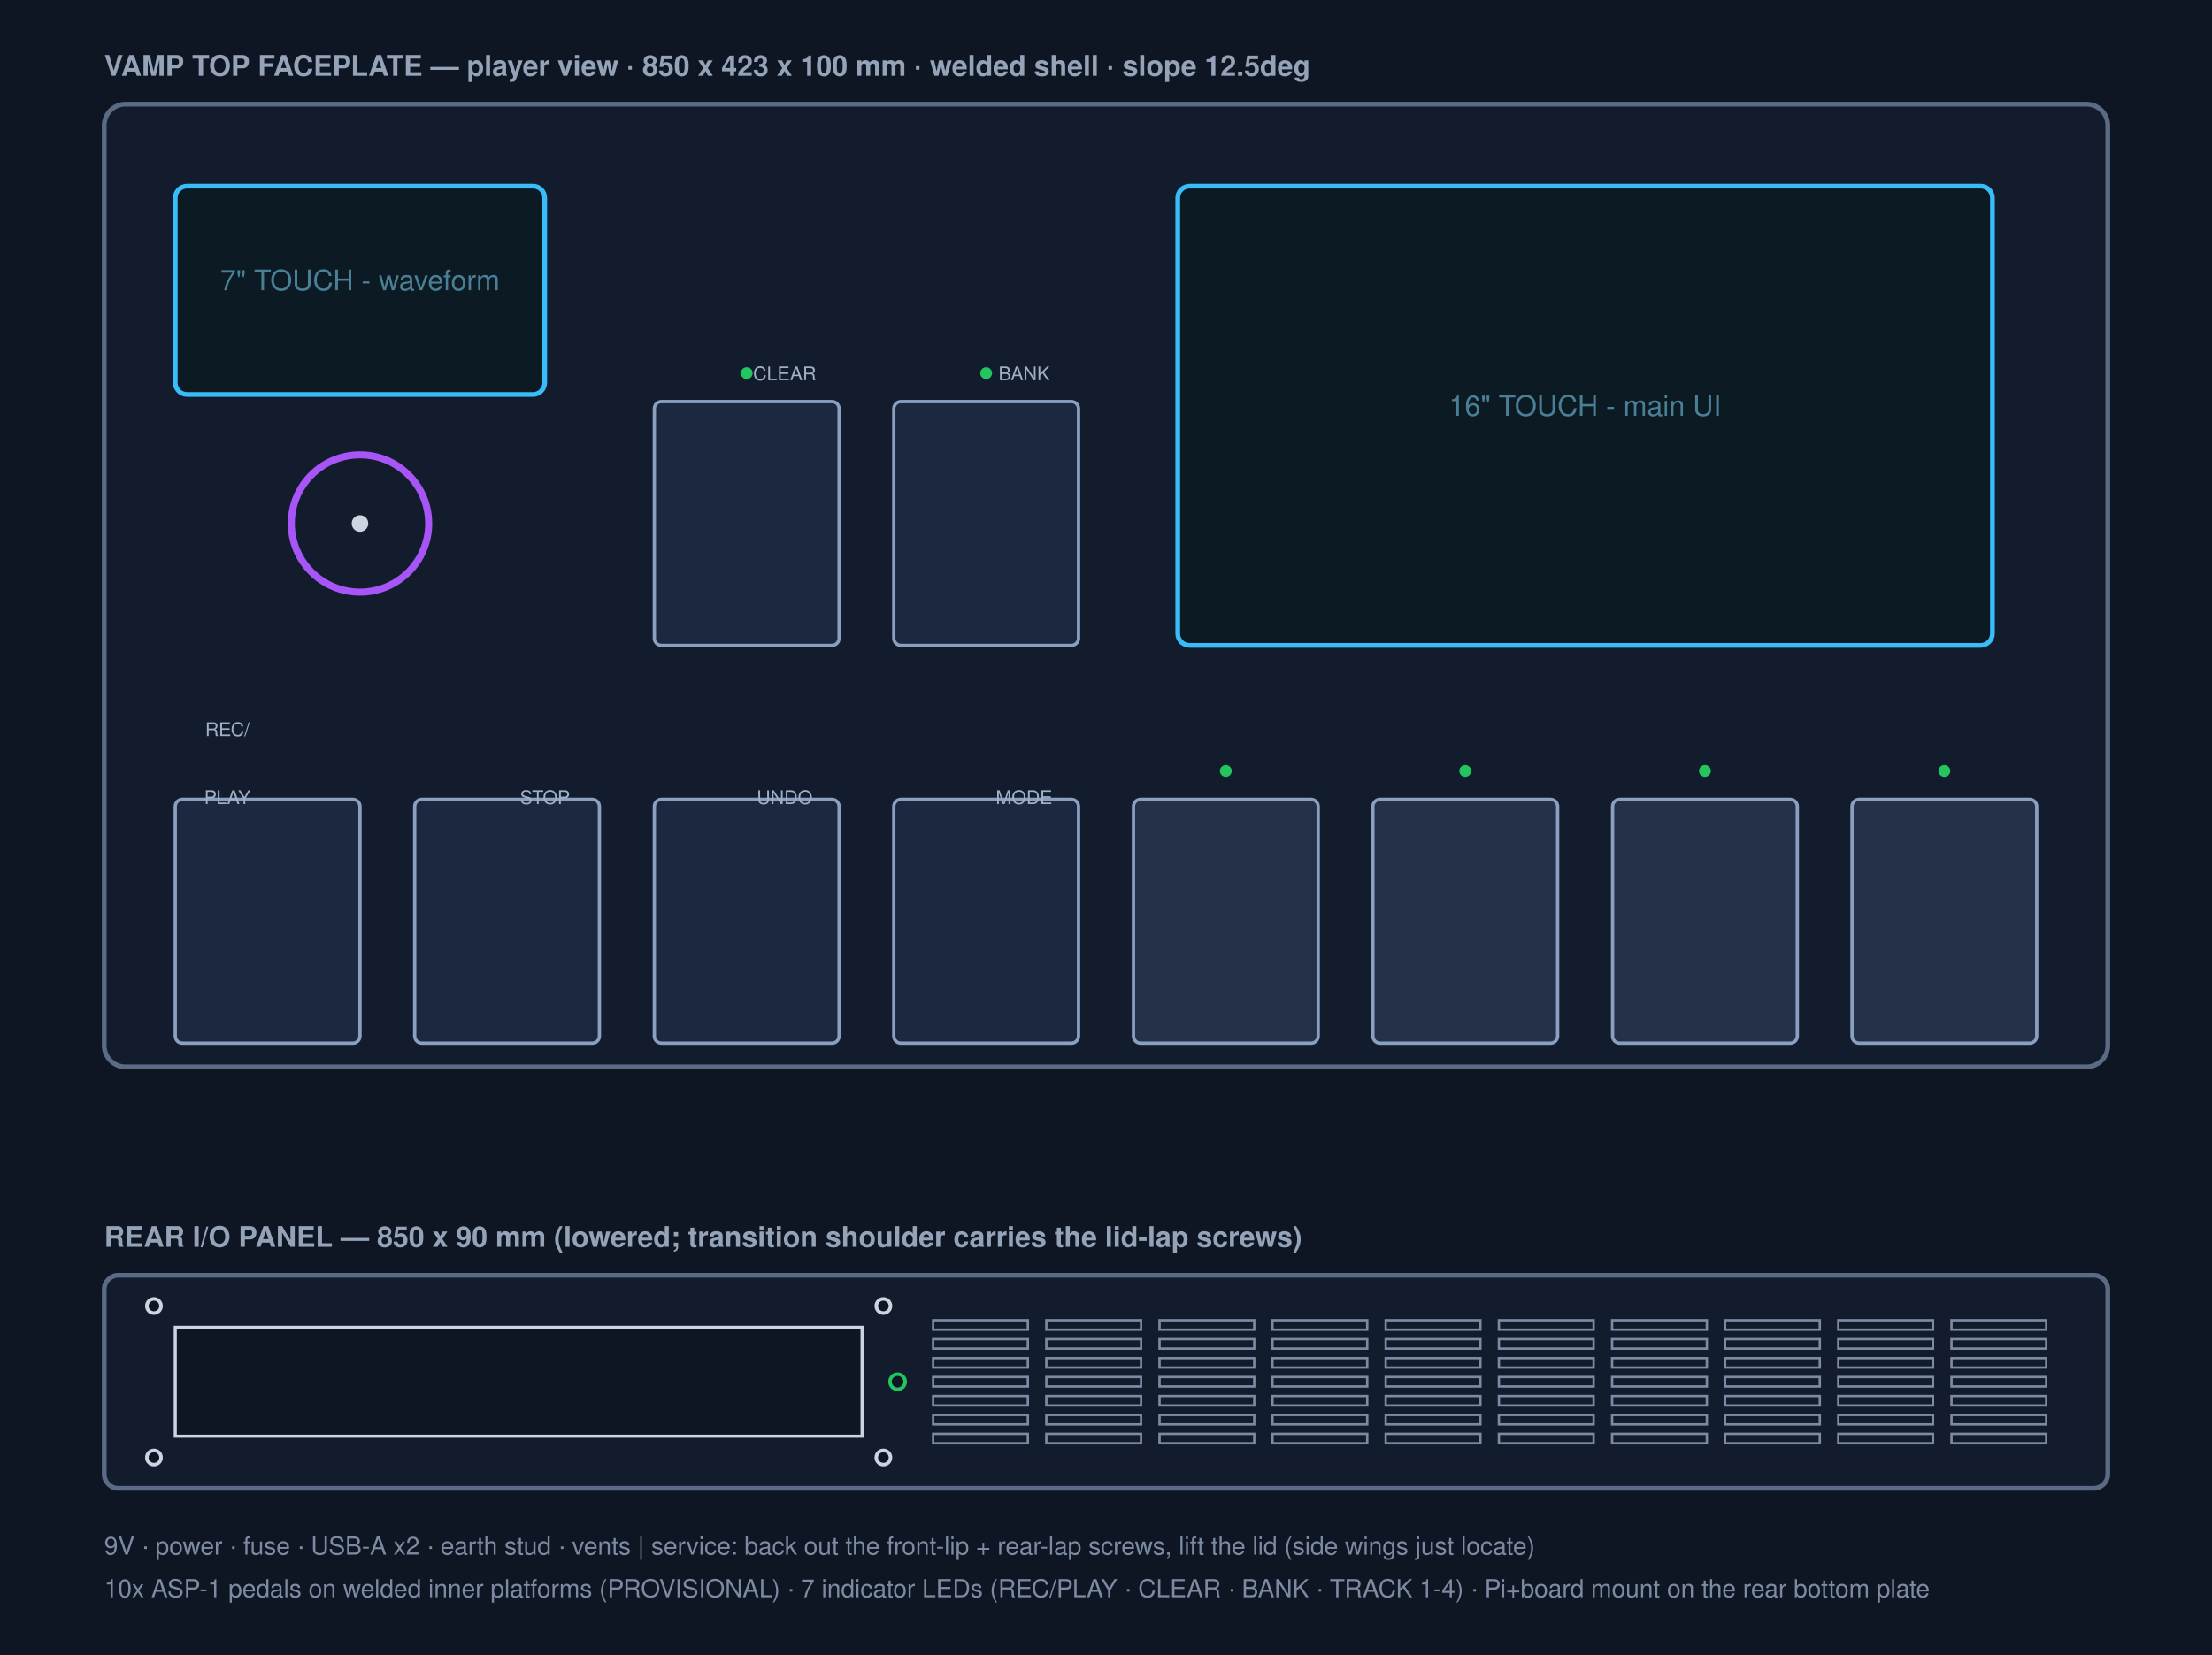
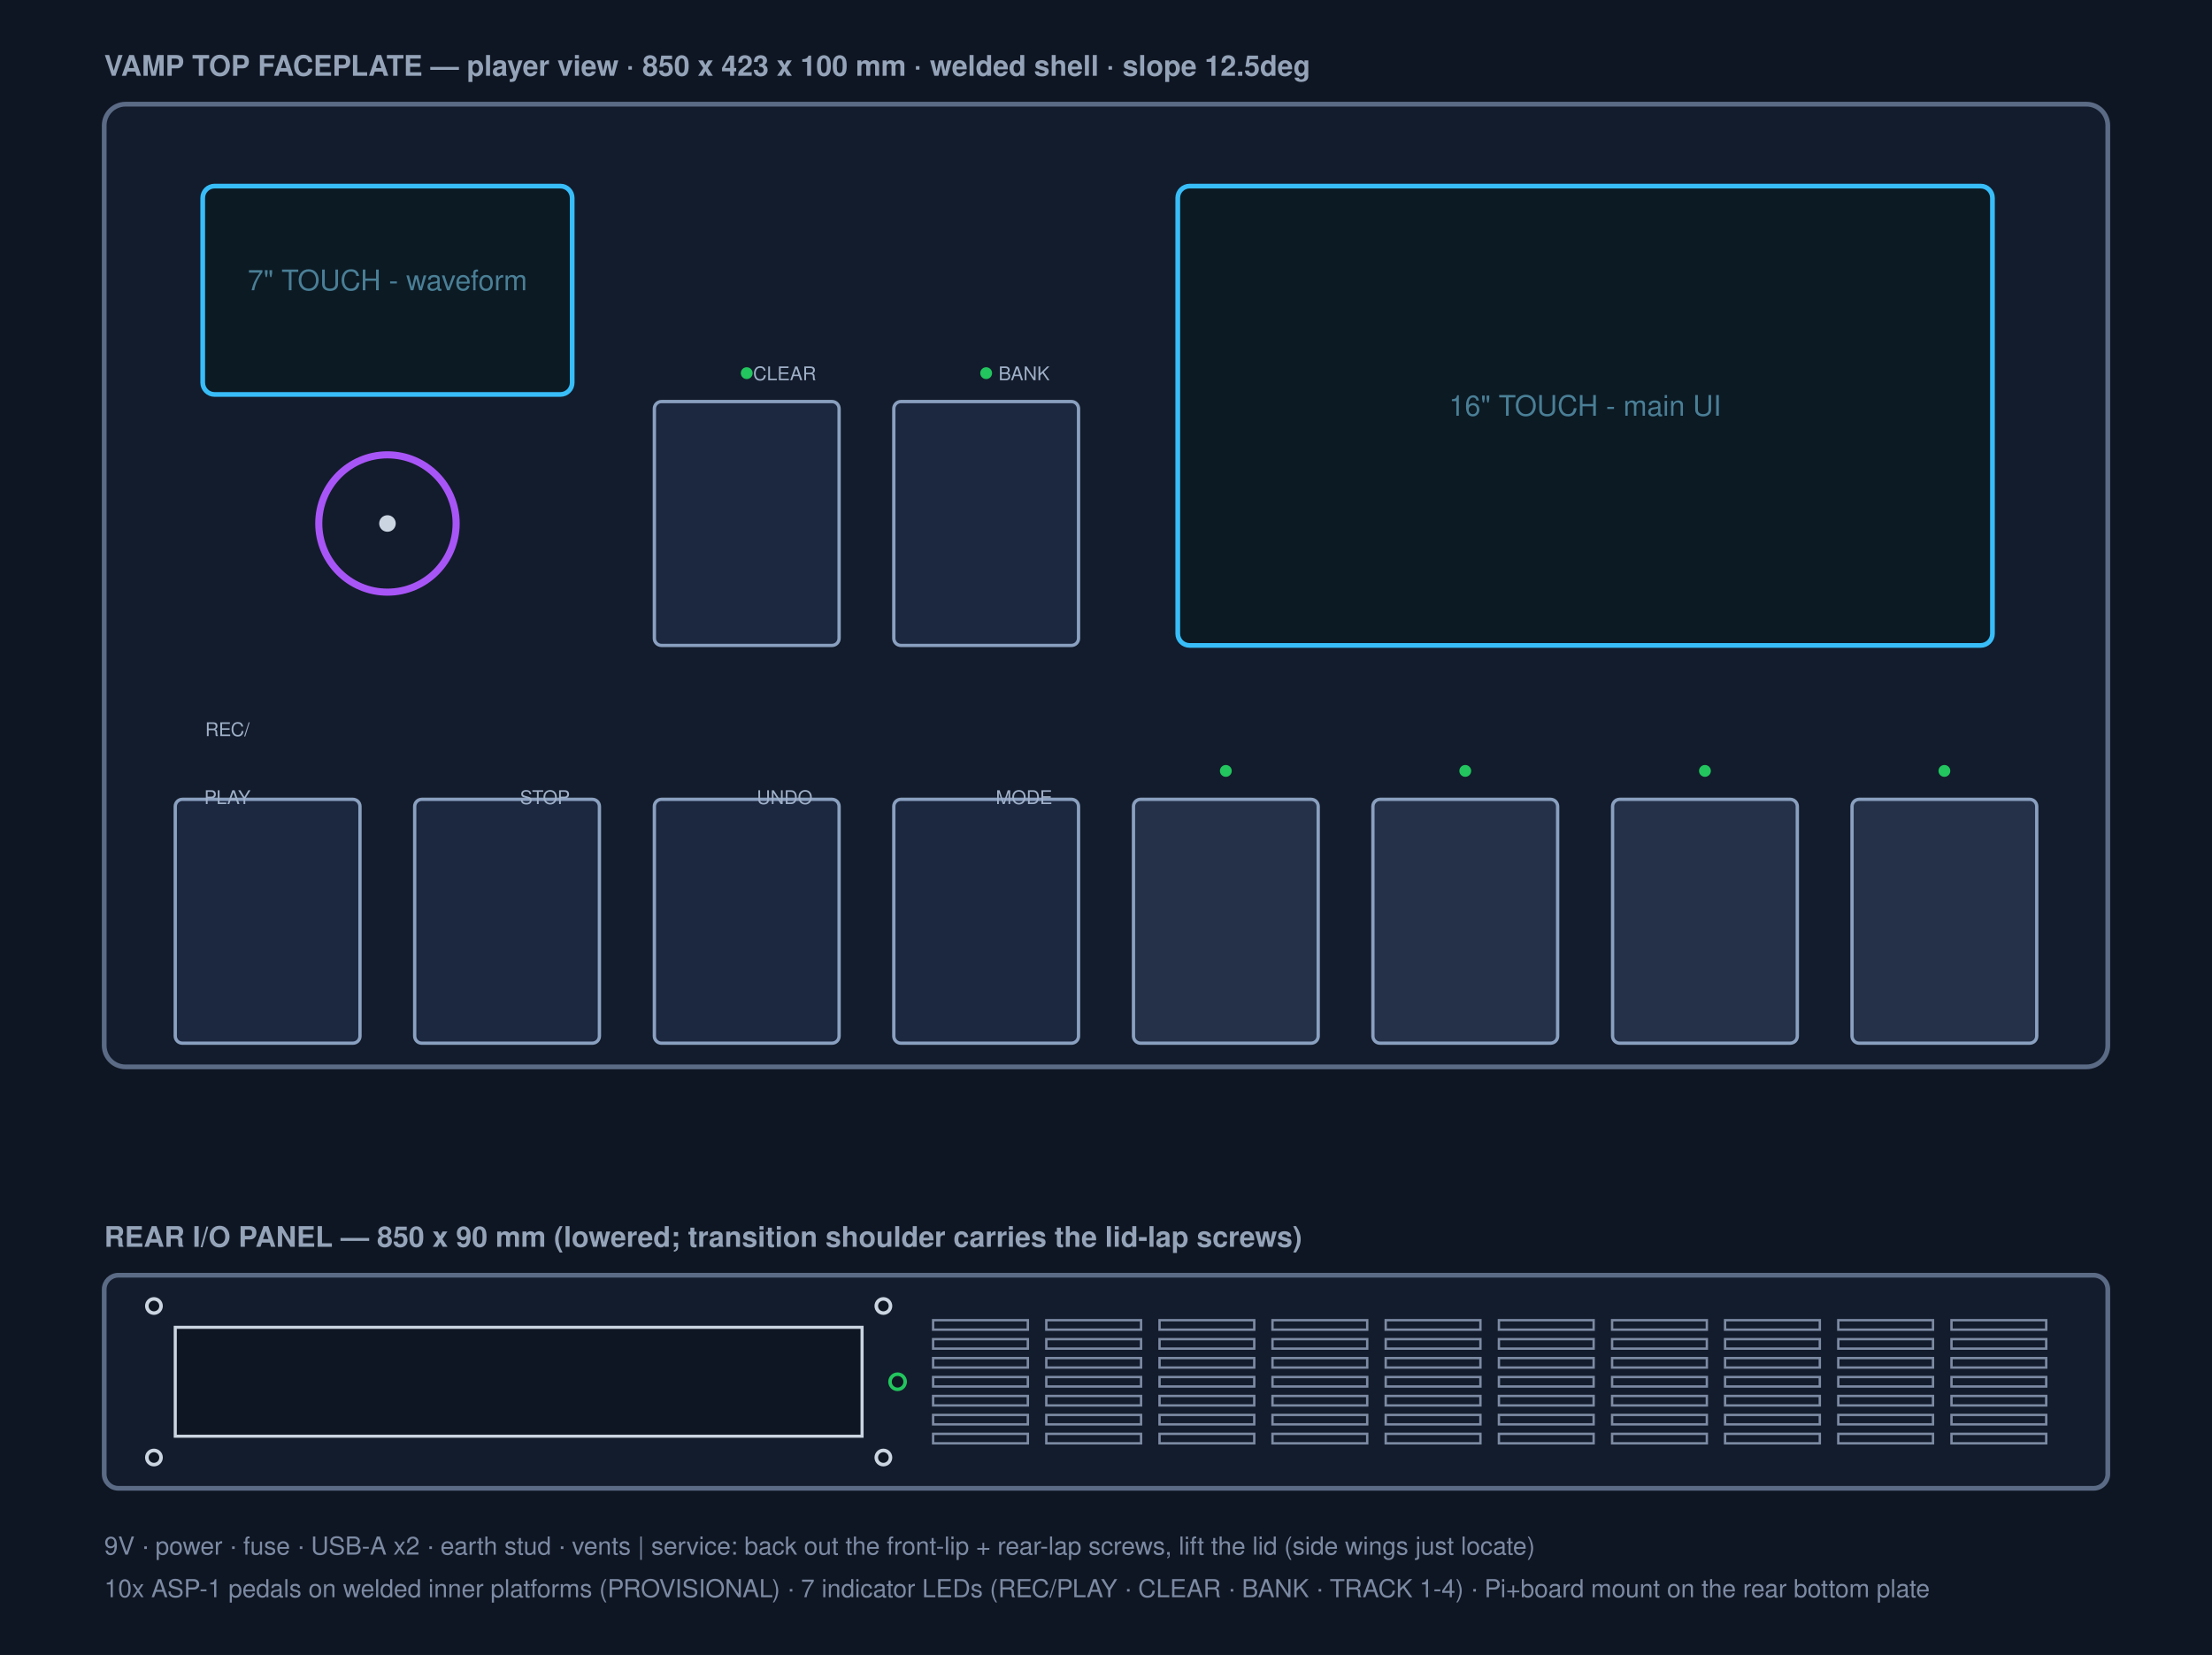
<svg xmlns="http://www.w3.org/2000/svg" viewBox="0 0 934 699" font-family="Helvetica,Arial,sans-serif">
  <rect width="934" height="699" fill="#0f1623" />
  <text x="44" y="32" fill="#94a3b8" font-size="12" font-weight="600">VAMP TOP FACEPLATE — player view · 850 x 423 x 100 mm · welded shell · slope 12.5deg</text>
  <rect x="44" y="44" width="846.0" height="406.6" rx="9" fill="#131c2c" stroke="#5b6b86" stroke-width="2" />
  <rect x="74.0" y="337.6" width="78.0" height="103.0" rx="3" fill="#1c2740" stroke="#8aa0c0" stroke-width="1.4" />
  <rect x="175.1" y="337.6" width="78.0" height="103.0" rx="3" fill="#1c2740" stroke="#8aa0c0" stroke-width="1.4" />
  <rect x="276.3" y="337.6" width="78.0" height="103.0" rx="3" fill="#1c2740" stroke="#8aa0c0" stroke-width="1.4" />
  <rect x="377.4" y="337.6" width="78.0" height="103.0" rx="3" fill="#1c2740" stroke="#8aa0c0" stroke-width="1.4" />
  <rect x="478.6" y="337.6" width="78.0" height="103.0" rx="3" fill="#243149" stroke="#8aa0c0" stroke-width="1.4" />
  <circle cx="517.6" cy="325.6" r="2.5" fill="#22c55e" />
  <rect x="579.7" y="337.6" width="78.0" height="103.0" rx="3" fill="#243149" stroke="#8aa0c0" stroke-width="1.4" />
  <circle cx="618.7" cy="325.6" r="2.5" fill="#22c55e" />
  <rect x="680.9" y="337.6" width="78.0" height="103.0" rx="3" fill="#243149" stroke="#8aa0c0" stroke-width="1.4" />
  <circle cx="719.9" cy="325.6" r="2.5" fill="#22c55e" />
  <rect x="782.0" y="337.6" width="78.0" height="103.0" rx="3" fill="#243149" stroke="#8aa0c0" stroke-width="1.4" />
  <circle cx="821.0" cy="325.6" r="2.5" fill="#22c55e" />
  <rect x="276.3" y="169.6" width="78.0" height="103.0" rx="3" fill="#1c2740" stroke="#8aa0c0" stroke-width="1.4" />
  <circle cx="315.3" cy="157.6" r="2.5" fill="#22c55e" />
  <rect x="377.4" y="169.6" width="78.0" height="103.0" rx="3" fill="#1c2740" stroke="#8aa0c0" stroke-width="1.4" />
  <circle cx="416.4" cy="157.6" r="2.5" fill="#22c55e" />
-   <rect x="74.0" y="78.6" width="156.0" height="88.0" rx="5" fill="#0c1a24" stroke="#38bdf8" stroke-width="2" />
-   <text x="152.0" y="122.6" fill="#4a7f96" font-size="12" text-anchor="middle">7" TOUCH - waveform</text>
+   <rect x="85.6" y="78.6" width="156.0" height="88.0" rx="5" fill="#0c1a24" stroke="#38bdf8" stroke-width="2" />
+   <text x="163.6" y="122.6" fill="#4a7f96" font-size="12" text-anchor="middle">7" TOUCH - waveform</text>
  <rect x="497.3" y="78.6" width="344.0" height="194.0" rx="5" fill="#0c1a24" stroke="#38bdf8" stroke-width="2" />
  <text x="669.3" y="175.6" fill="#4a7f96" font-size="12" text-anchor="middle">16" TOUCH - main UI</text>
-   <circle cx="152.0" cy="221.1" r="29.0" fill="none" stroke="#a855f7" stroke-width="3" />
-   <circle cx="152.0" cy="221.1" r="3.5" fill="#cbd5e1" />
+   <circle cx="163.6" cy="221.1" r="29.0" fill="none" stroke="#a855f7" stroke-width="3" />
+   <circle cx="163.6" cy="221.1" r="3.5" fill="#cbd5e1" />
  <text x="96.0" y="310.9" fill="#9fb0c8" font-size="8" text-anchor="middle">REC/</text>
  <text x="96.0" y="339.6" fill="#9fb0c8" font-size="8" text-anchor="middle">PLAY</text>
  <text x="230.1" y="339.6" fill="#9fb0c8" font-size="8" text-anchor="middle">STOP</text>
  <text x="331.3" y="339.6" fill="#9fb0c8" font-size="8" text-anchor="middle">UNDO</text>
  <text x="432.4" y="339.6" fill="#9fb0c8" font-size="8" text-anchor="middle">MODE</text>
  <text x="331.3" y="160.6" fill="#9fb0c8" font-size="8" text-anchor="middle">CLEAR</text>
  <text x="432.4" y="160.6" fill="#9fb0c8" font-size="8" text-anchor="middle">BANK</text>
  <text x="44" y="526.6" fill="#94a3b8" font-size="12" font-weight="600">REAR I/O PANEL — 850 x 90 mm (lowered; transition shoulder carries the lid-lap screws)</text>
  <rect x="44" y="538.6" width="846.0" height="90.0" rx="6" fill="#131c2c" stroke="#5b6b86" stroke-width="2" />
  <rect x="74.0" y="560.6" width="290.0" height="46.0" fill="#0f1623" stroke="#cbd5e1" stroke-width="1.3" />
  <circle cx="65.0" cy="615.6" r="3.0" fill="#0f1623" stroke="#cbd5e1" stroke-width="1.5" />
  <circle cx="65.0" cy="551.6" r="3.0" fill="#0f1623" stroke="#cbd5e1" stroke-width="1.5" />
  <circle cx="373.0" cy="615.6" r="3.0" fill="#0f1623" stroke="#cbd5e1" stroke-width="1.5" />
  <circle cx="373.0" cy="551.6" r="3.0" fill="#0f1623" stroke="#cbd5e1" stroke-width="1.5" />
  <circle cx="379.0" cy="583.6" r="3.2" fill="#0f1623" stroke="#22c55e" stroke-width="1.5" />
  <rect x="394.0" y="605.6" width="40.0" height="4.0" fill="none" stroke="#7c8aa3" stroke-width="1" />
  <rect x="441.8" y="605.6" width="40.0" height="4.0" fill="none" stroke="#7c8aa3" stroke-width="1" />
  <rect x="489.6" y="605.6" width="40.0" height="4.0" fill="none" stroke="#7c8aa3" stroke-width="1" />
  <rect x="537.3" y="605.6" width="40.0" height="4.0" fill="none" stroke="#7c8aa3" stroke-width="1" />
  <rect x="585.1" y="605.6" width="40.0" height="4.0" fill="none" stroke="#7c8aa3" stroke-width="1" />
  <rect x="632.9" y="605.6" width="40.0" height="4.0" fill="none" stroke="#7c8aa3" stroke-width="1" />
  <rect x="680.7" y="605.6" width="40.0" height="4.0" fill="none" stroke="#7c8aa3" stroke-width="1" />
  <rect x="728.4" y="605.6" width="40.0" height="4.0" fill="none" stroke="#7c8aa3" stroke-width="1" />
  <rect x="776.2" y="605.6" width="40.0" height="4.0" fill="none" stroke="#7c8aa3" stroke-width="1" />
  <rect x="824.0" y="605.6" width="40.0" height="4.0" fill="none" stroke="#7c8aa3" stroke-width="1" />
  <rect x="394.0" y="597.6" width="40.0" height="4.0" fill="none" stroke="#7c8aa3" stroke-width="1" />
  <rect x="441.8" y="597.6" width="40.0" height="4.0" fill="none" stroke="#7c8aa3" stroke-width="1" />
  <rect x="489.6" y="597.6" width="40.0" height="4.0" fill="none" stroke="#7c8aa3" stroke-width="1" />
  <rect x="537.3" y="597.6" width="40.0" height="4.0" fill="none" stroke="#7c8aa3" stroke-width="1" />
  <rect x="585.1" y="597.6" width="40.0" height="4.0" fill="none" stroke="#7c8aa3" stroke-width="1" />
  <rect x="632.9" y="597.6" width="40.0" height="4.0" fill="none" stroke="#7c8aa3" stroke-width="1" />
  <rect x="680.7" y="597.6" width="40.0" height="4.0" fill="none" stroke="#7c8aa3" stroke-width="1" />
  <rect x="728.4" y="597.6" width="40.0" height="4.0" fill="none" stroke="#7c8aa3" stroke-width="1" />
  <rect x="776.2" y="597.6" width="40.0" height="4.0" fill="none" stroke="#7c8aa3" stroke-width="1" />
  <rect x="824.0" y="597.6" width="40.0" height="4.0" fill="none" stroke="#7c8aa3" stroke-width="1" />
  <rect x="394.0" y="589.6" width="40.0" height="4.0" fill="none" stroke="#7c8aa3" stroke-width="1" />
  <rect x="441.8" y="589.6" width="40.0" height="4.0" fill="none" stroke="#7c8aa3" stroke-width="1" />
  <rect x="489.6" y="589.6" width="40.0" height="4.0" fill="none" stroke="#7c8aa3" stroke-width="1" />
  <rect x="537.3" y="589.6" width="40.0" height="4.0" fill="none" stroke="#7c8aa3" stroke-width="1" />
  <rect x="585.1" y="589.6" width="40.0" height="4.0" fill="none" stroke="#7c8aa3" stroke-width="1" />
  <rect x="632.9" y="589.6" width="40.0" height="4.0" fill="none" stroke="#7c8aa3" stroke-width="1" />
  <rect x="680.7" y="589.6" width="40.0" height="4.0" fill="none" stroke="#7c8aa3" stroke-width="1" />
  <rect x="728.4" y="589.6" width="40.0" height="4.0" fill="none" stroke="#7c8aa3" stroke-width="1" />
  <rect x="776.2" y="589.6" width="40.0" height="4.0" fill="none" stroke="#7c8aa3" stroke-width="1" />
  <rect x="824.0" y="589.6" width="40.0" height="4.0" fill="none" stroke="#7c8aa3" stroke-width="1" />
  <rect x="394.0" y="581.6" width="40.0" height="4.0" fill="none" stroke="#7c8aa3" stroke-width="1" />
  <rect x="441.8" y="581.6" width="40.0" height="4.0" fill="none" stroke="#7c8aa3" stroke-width="1" />
  <rect x="489.6" y="581.6" width="40.0" height="4.0" fill="none" stroke="#7c8aa3" stroke-width="1" />
  <rect x="537.3" y="581.6" width="40.0" height="4.0" fill="none" stroke="#7c8aa3" stroke-width="1" />
  <rect x="585.1" y="581.6" width="40.0" height="4.0" fill="none" stroke="#7c8aa3" stroke-width="1" />
  <rect x="632.9" y="581.6" width="40.0" height="4.0" fill="none" stroke="#7c8aa3" stroke-width="1" />
  <rect x="680.7" y="581.6" width="40.0" height="4.0" fill="none" stroke="#7c8aa3" stroke-width="1" />
  <rect x="728.4" y="581.6" width="40.0" height="4.0" fill="none" stroke="#7c8aa3" stroke-width="1" />
  <rect x="776.2" y="581.6" width="40.0" height="4.0" fill="none" stroke="#7c8aa3" stroke-width="1" />
  <rect x="824.0" y="581.6" width="40.0" height="4.0" fill="none" stroke="#7c8aa3" stroke-width="1" />
  <rect x="394.0" y="573.6" width="40.0" height="4.0" fill="none" stroke="#7c8aa3" stroke-width="1" />
  <rect x="441.8" y="573.6" width="40.0" height="4.0" fill="none" stroke="#7c8aa3" stroke-width="1" />
  <rect x="489.6" y="573.6" width="40.0" height="4.0" fill="none" stroke="#7c8aa3" stroke-width="1" />
  <rect x="537.3" y="573.6" width="40.0" height="4.0" fill="none" stroke="#7c8aa3" stroke-width="1" />
  <rect x="585.1" y="573.6" width="40.0" height="4.0" fill="none" stroke="#7c8aa3" stroke-width="1" />
  <rect x="632.9" y="573.6" width="40.0" height="4.0" fill="none" stroke="#7c8aa3" stroke-width="1" />
  <rect x="680.7" y="573.6" width="40.0" height="4.0" fill="none" stroke="#7c8aa3" stroke-width="1" />
  <rect x="728.4" y="573.6" width="40.0" height="4.0" fill="none" stroke="#7c8aa3" stroke-width="1" />
  <rect x="776.2" y="573.6" width="40.0" height="4.0" fill="none" stroke="#7c8aa3" stroke-width="1" />
  <rect x="824.0" y="573.6" width="40.0" height="4.0" fill="none" stroke="#7c8aa3" stroke-width="1" />
  <rect x="394.0" y="565.6" width="40.0" height="4.0" fill="none" stroke="#7c8aa3" stroke-width="1" />
  <rect x="441.8" y="565.6" width="40.0" height="4.0" fill="none" stroke="#7c8aa3" stroke-width="1" />
  <rect x="489.6" y="565.6" width="40.0" height="4.0" fill="none" stroke="#7c8aa3" stroke-width="1" />
  <rect x="537.3" y="565.6" width="40.0" height="4.0" fill="none" stroke="#7c8aa3" stroke-width="1" />
  <rect x="585.1" y="565.6" width="40.0" height="4.0" fill="none" stroke="#7c8aa3" stroke-width="1" />
  <rect x="632.9" y="565.6" width="40.0" height="4.0" fill="none" stroke="#7c8aa3" stroke-width="1" />
  <rect x="680.7" y="565.6" width="40.0" height="4.0" fill="none" stroke="#7c8aa3" stroke-width="1" />
  <rect x="728.4" y="565.6" width="40.0" height="4.0" fill="none" stroke="#7c8aa3" stroke-width="1" />
  <rect x="776.2" y="565.6" width="40.0" height="4.0" fill="none" stroke="#7c8aa3" stroke-width="1" />
  <rect x="824.0" y="565.6" width="40.0" height="4.0" fill="none" stroke="#7c8aa3" stroke-width="1" />
  <rect x="394.0" y="557.6" width="40.0" height="4.0" fill="none" stroke="#7c8aa3" stroke-width="1" />
  <rect x="441.8" y="557.6" width="40.0" height="4.0" fill="none" stroke="#7c8aa3" stroke-width="1" />
  <rect x="489.6" y="557.6" width="40.0" height="4.0" fill="none" stroke="#7c8aa3" stroke-width="1" />
  <rect x="537.3" y="557.6" width="40.0" height="4.0" fill="none" stroke="#7c8aa3" stroke-width="1" />
  <rect x="585.1" y="557.6" width="40.0" height="4.0" fill="none" stroke="#7c8aa3" stroke-width="1" />
  <rect x="632.9" y="557.6" width="40.0" height="4.0" fill="none" stroke="#7c8aa3" stroke-width="1" />
  <rect x="680.7" y="557.6" width="40.0" height="4.0" fill="none" stroke="#7c8aa3" stroke-width="1" />
  <rect x="728.4" y="557.6" width="40.0" height="4.0" fill="none" stroke="#7c8aa3" stroke-width="1" />
  <rect x="776.2" y="557.6" width="40.0" height="4.0" fill="none" stroke="#7c8aa3" stroke-width="1" />
  <rect x="824.0" y="557.6" width="40.0" height="4.0" fill="none" stroke="#7c8aa3" stroke-width="1" />
  <text x="44" y="656.6" fill="#7c8aa3" font-size="10.5">9V · power · fuse · USB-A x2 · earth stud · vents   |   service: back out the front-lip + rear-lap screws, lift the lid (side wings just locate)</text>
  <text x="44" y="674.6" fill="#7c8aa3" font-size="10.5">10x ASP-1 pedals on welded inner platforms (PROVISIONAL) · 7 indicator LEDs (REC/PLAY · CLEAR · BANK · TRACK 1-4) · Pi+board mount on the rear bottom plate</text>
</svg>
